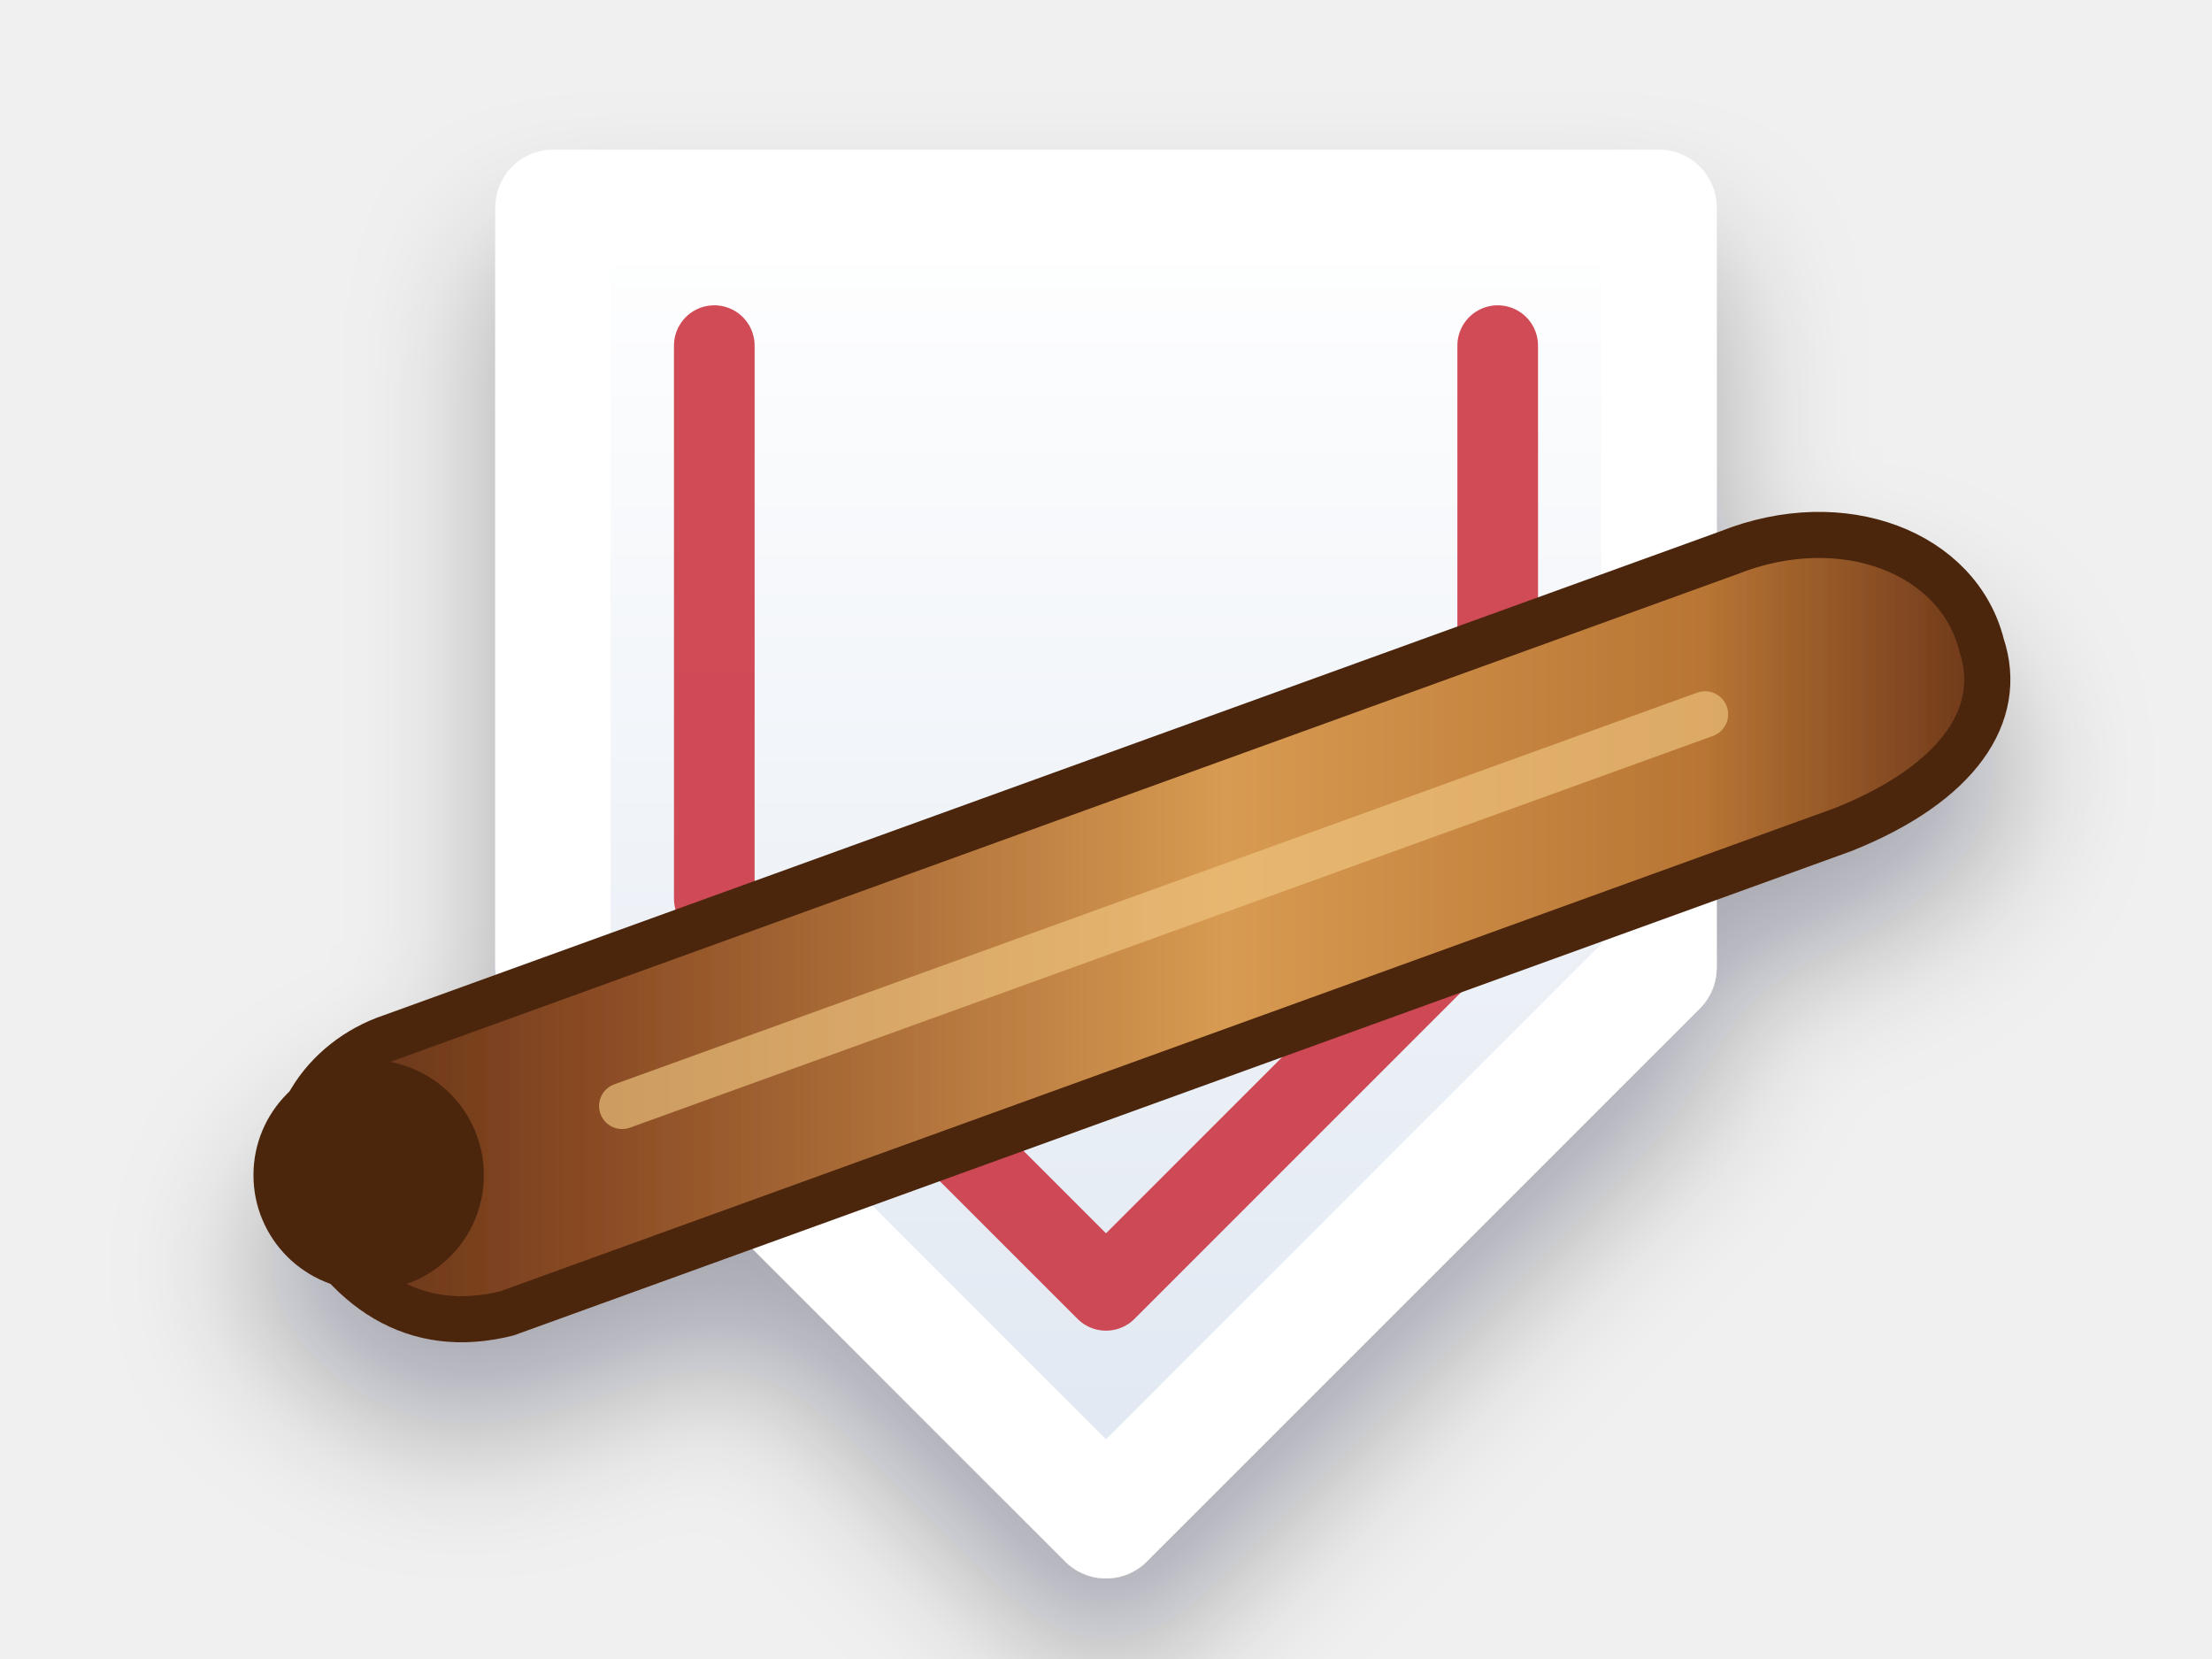
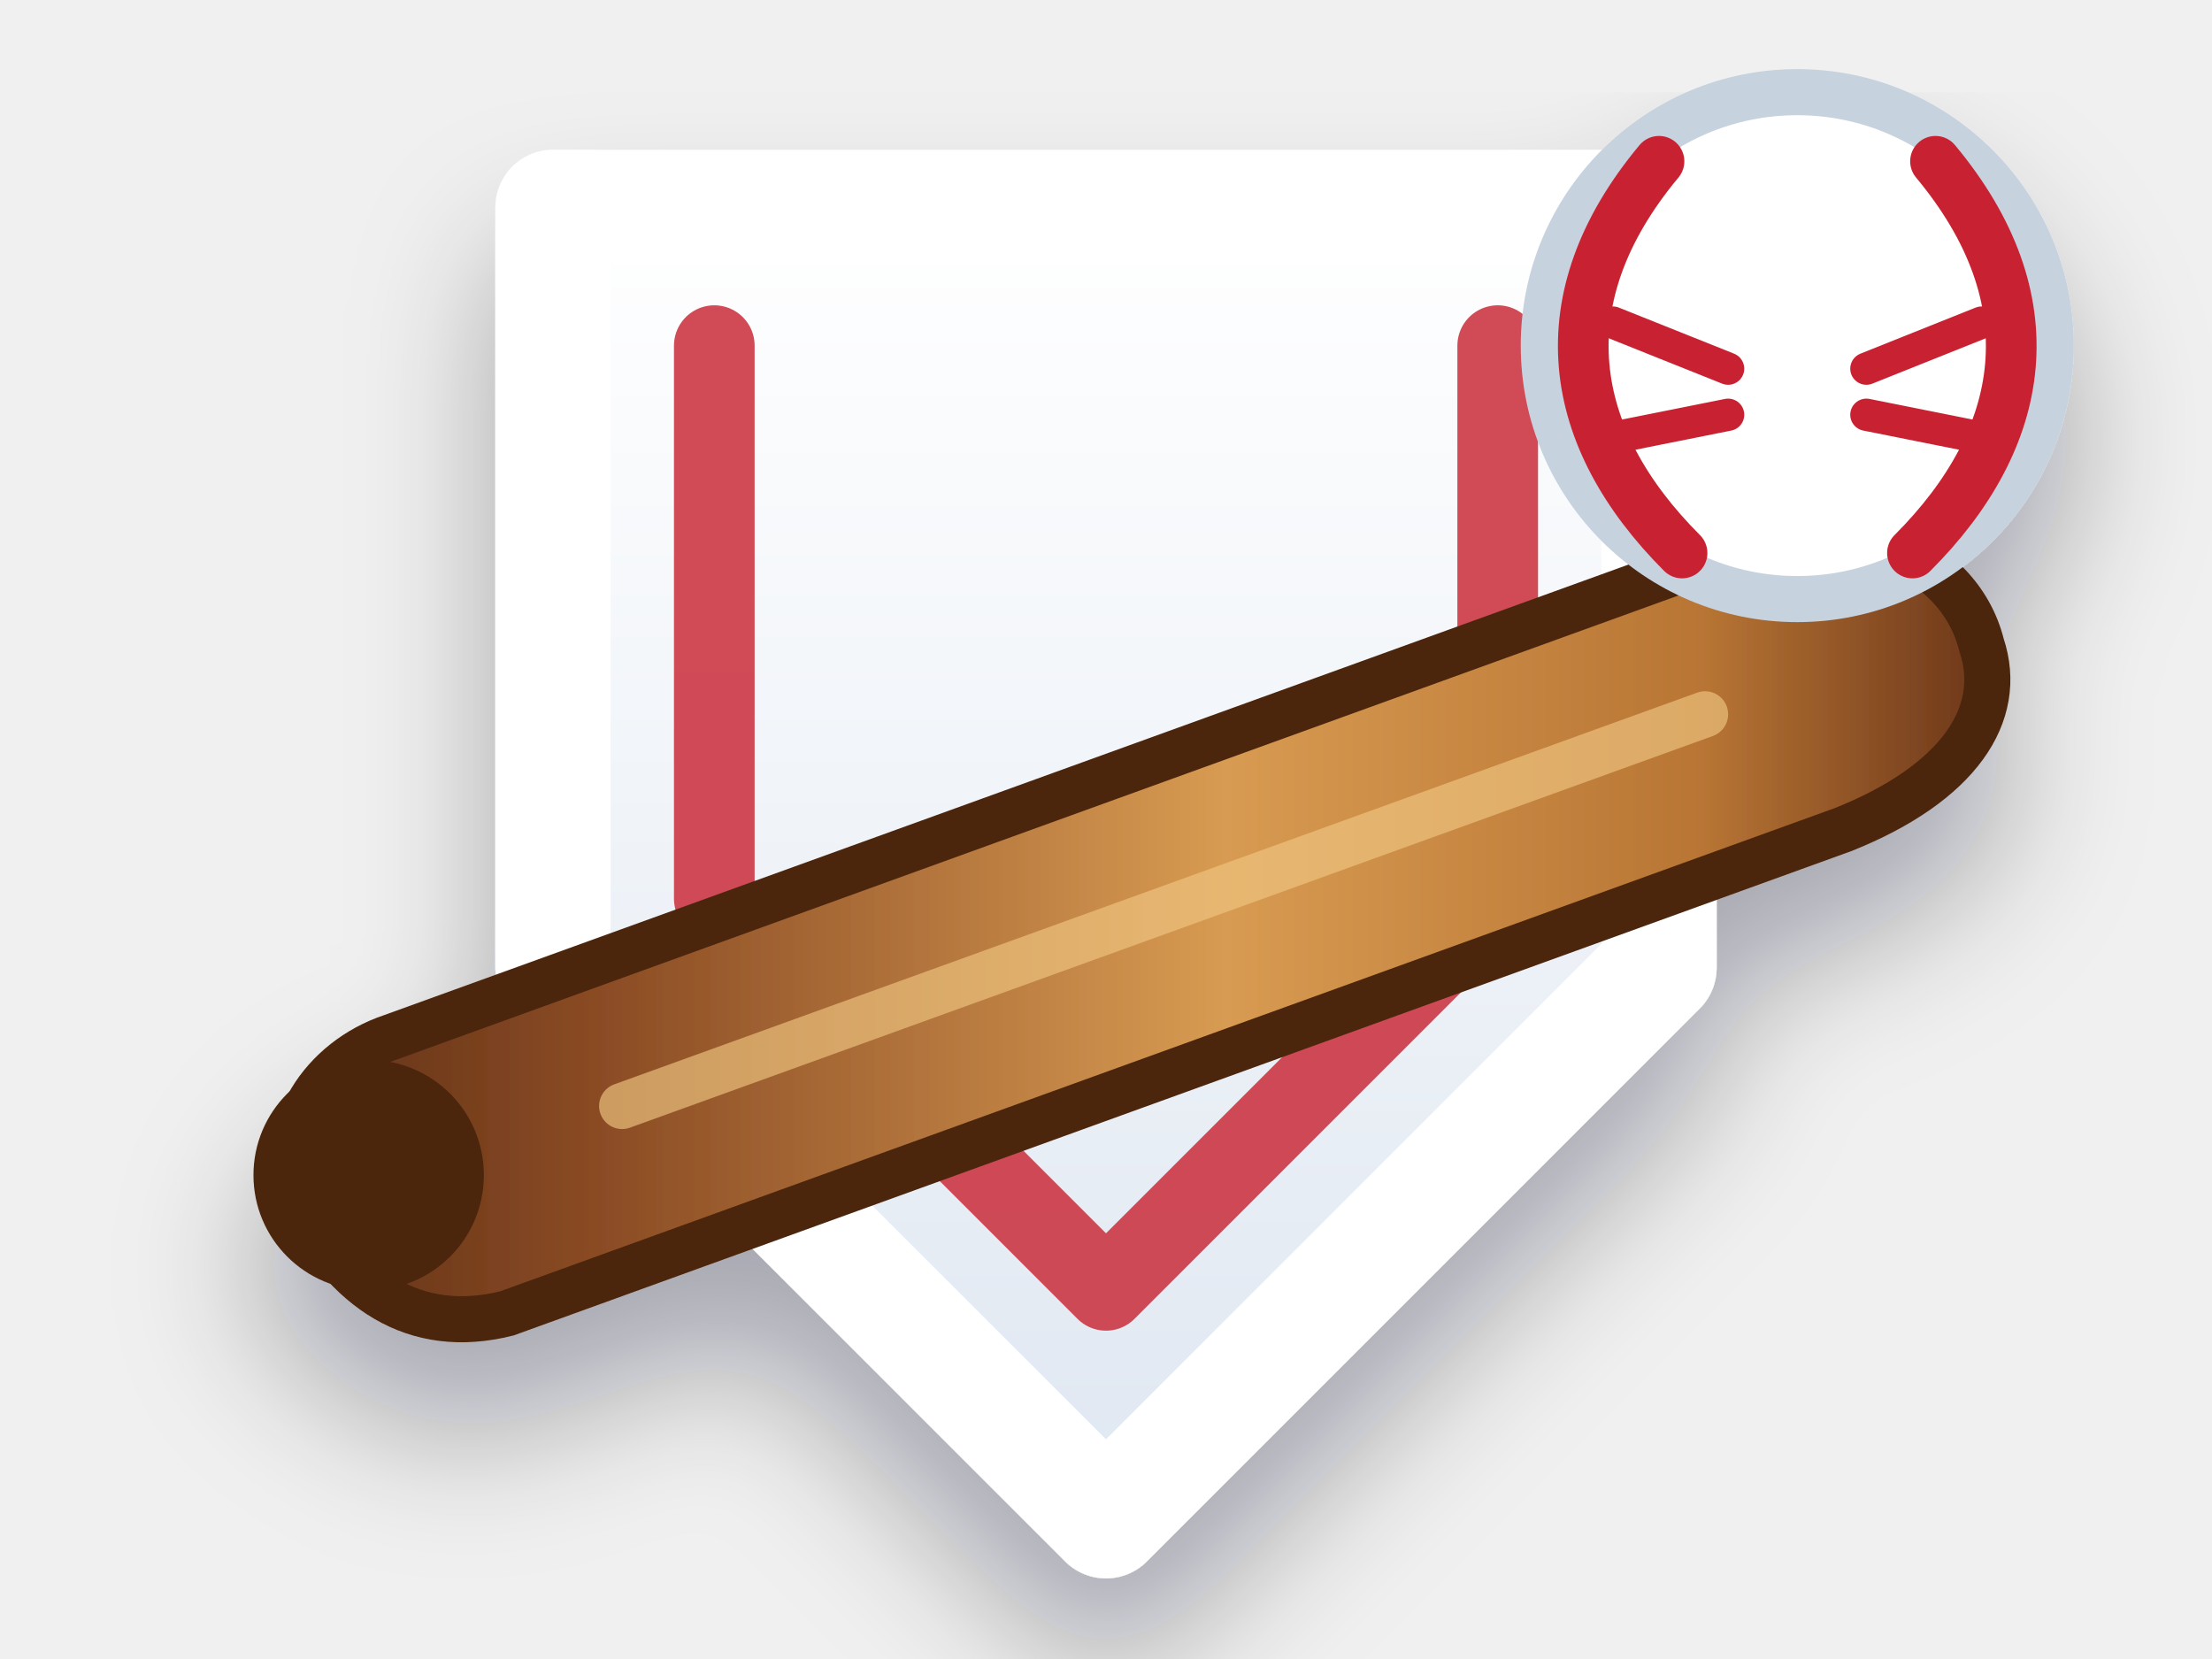
<svg xmlns="http://www.w3.org/2000/svg" viewBox="0 0 96 72" role="img" aria-label="Home plate and baseball bat logo">
  <defs>
    <linearGradient id="plate" x1="0" x2="0" y1="0" y2="1">
      <stop offset="0" stop-color="#ffffff" />
      <stop offset="1" stop-color="#dfe7f1" />
    </linearGradient>
    <linearGradient id="bat" x1="0" x2="1" y1="0" y2="0">
      <stop offset="0" stop-color="#5f3017" />
      <stop offset=".18" stop-color="#8a4b24" />
      <stop offset=".55" stop-color="#d89b52" />
      <stop offset=".83" stop-color="#b87534" />
      <stop offset="1" stop-color="#6a3519" />
    </linearGradient>
    <filter id="shadow" x="-20%" y="-20%" width="140%" height="140%">
      <feDropShadow dx="0" dy="4" stdDeviation="3" flood-color="#031326" flood-opacity=".3" />
    </filter>
  </defs>
  <g filter="url(#shadow)">
    <path d="M24 9 H72 V42 L48 66 L24 42 Z" fill="url(#plate)" stroke="#ffffff" stroke-width="5" stroke-linejoin="round" />
    <path d="M31 15 V39 L48 56 L65 39 V15" fill="none" stroke="#c82432" stroke-width="3.5" stroke-linecap="round" stroke-linejoin="round" opacity=".82" />
    <path d="M13 52 C12 49 14 46 17 45 L75 24 C80 22 85 24 86 28 C87 31 85 34 80 36 L22 57 C18 58 15 56 13 52 Z" fill="url(#bat)" stroke="#4b260f" stroke-width="2" />
    <circle cx="16" cy="51" r="5" fill="#4b260f" />
    <path d="M27 48 L74 31" stroke="#f0c681" stroke-width="2" stroke-linecap="round" opacity=".65" />
+     <circle cx="78" cy="15" r="11" fill="#ffffff" stroke="#c7d2df" stroke-width="2" />
+     <path d="M72 7 C67 13 68 19 73 24" fill="none" stroke="#c82432" stroke-width="2.2" stroke-linecap="round" />
+     <path d="M84 7 C89 13 88 19 83 24" fill="none" stroke="#c82432" stroke-width="2.2" stroke-linecap="round" />
+     <path d="M70 14 L75 16 M70 19 L75 18 M86 14 L81 16 M86 19 L81 18" stroke="#c82432" stroke-width="1.4" stroke-linecap="round" />
  </g>
</svg>
